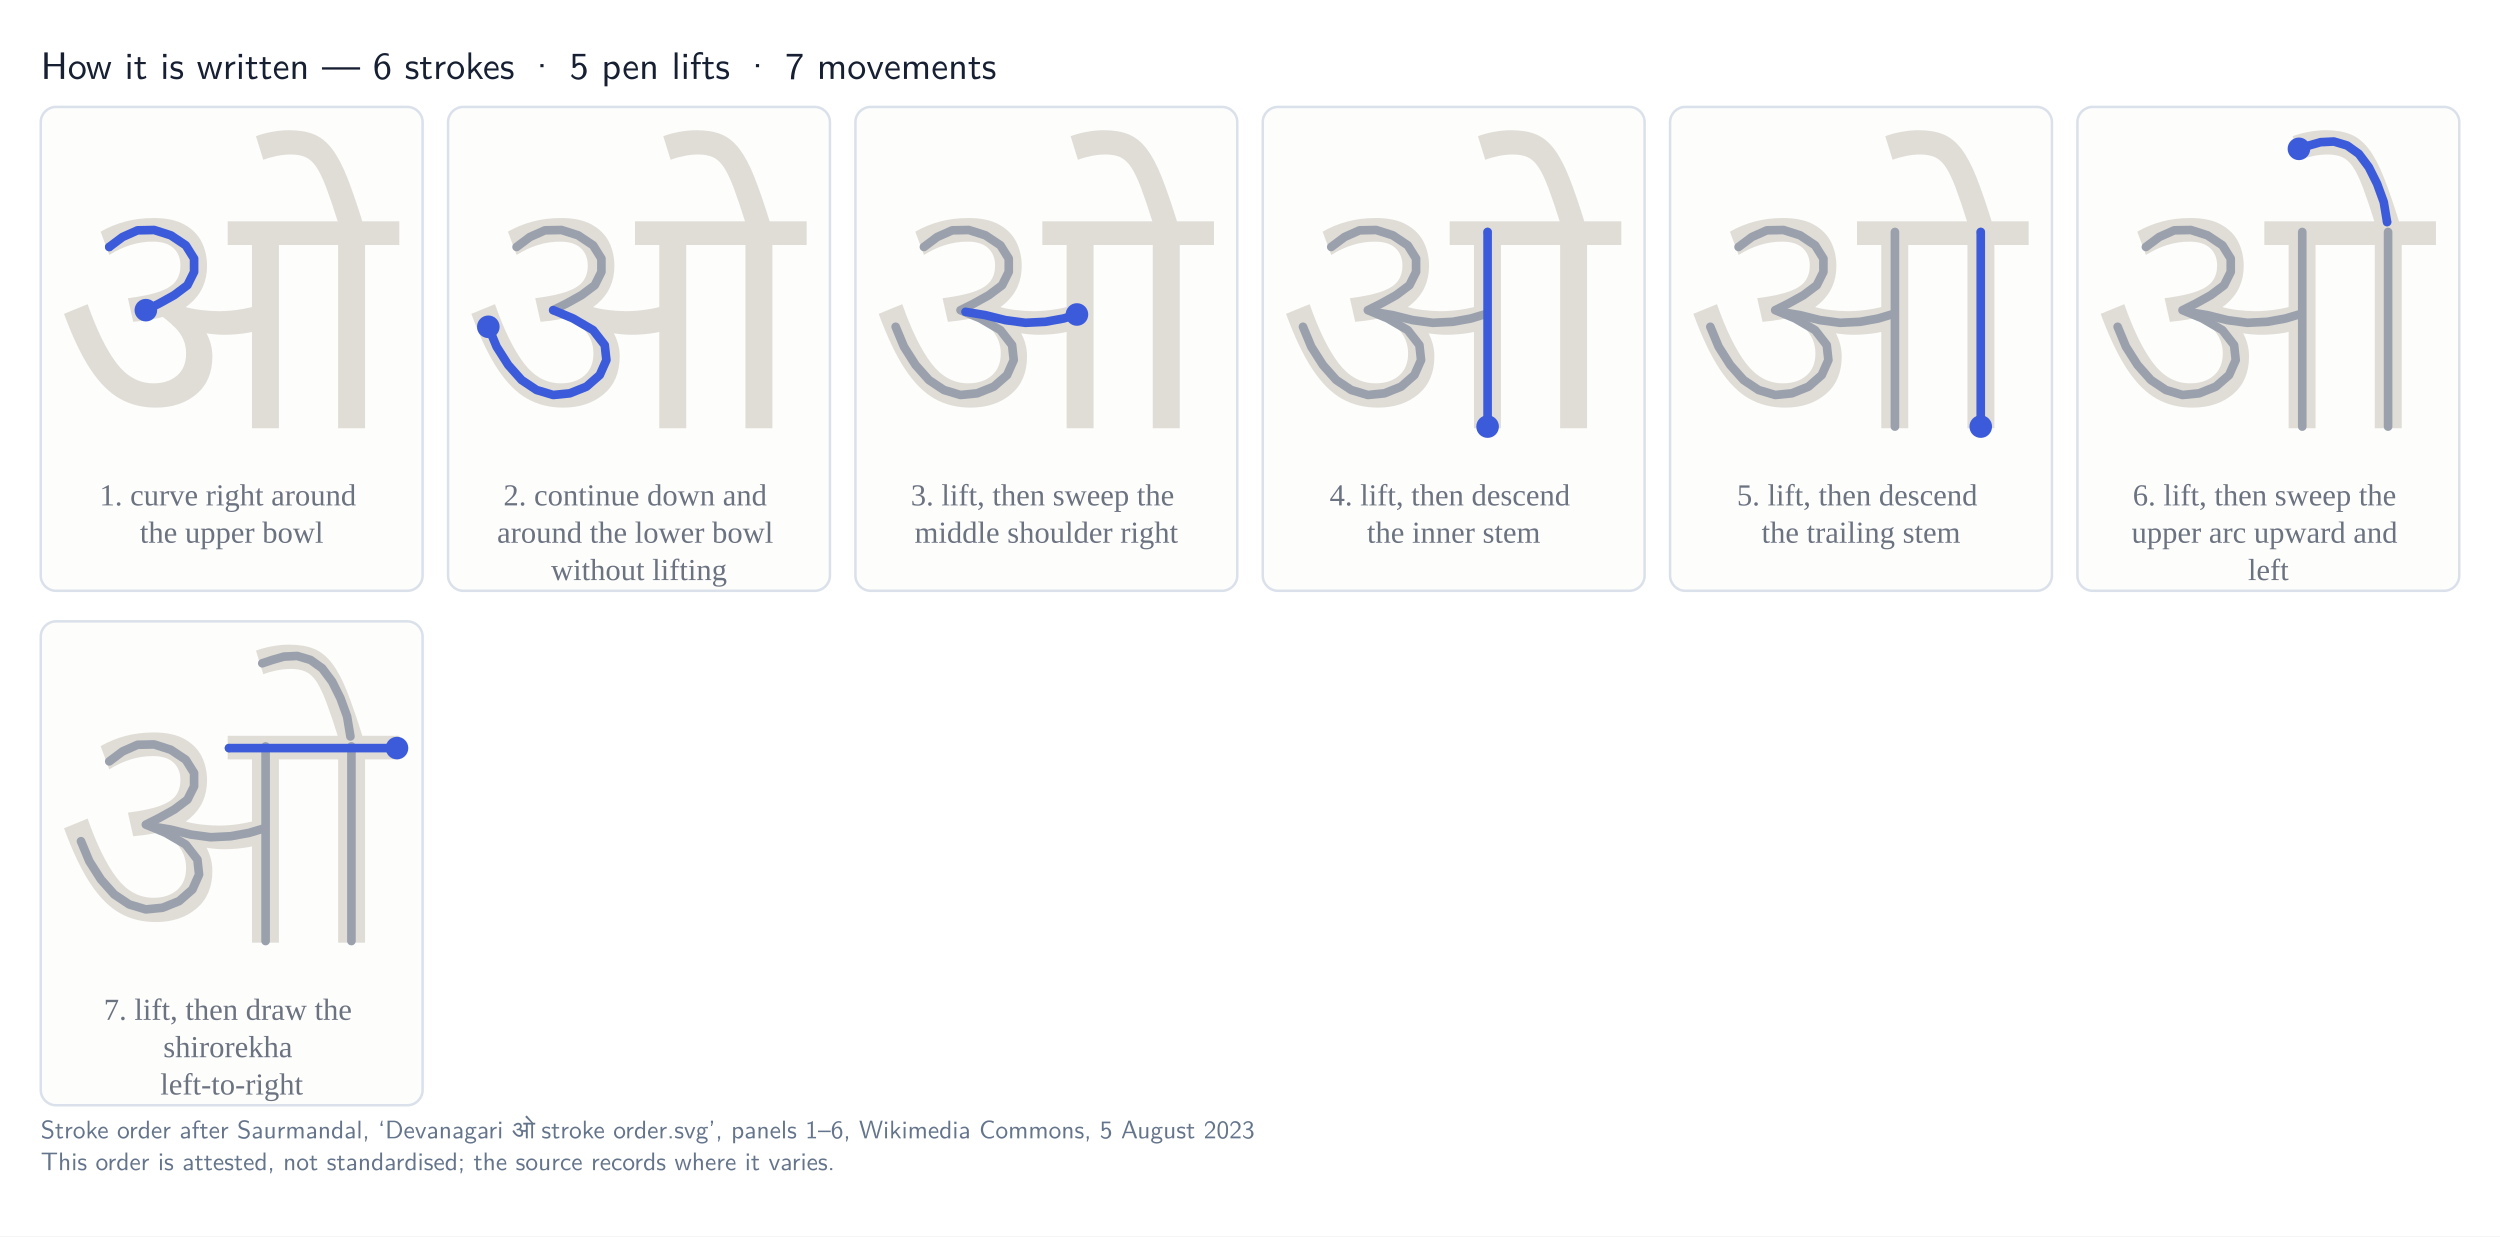
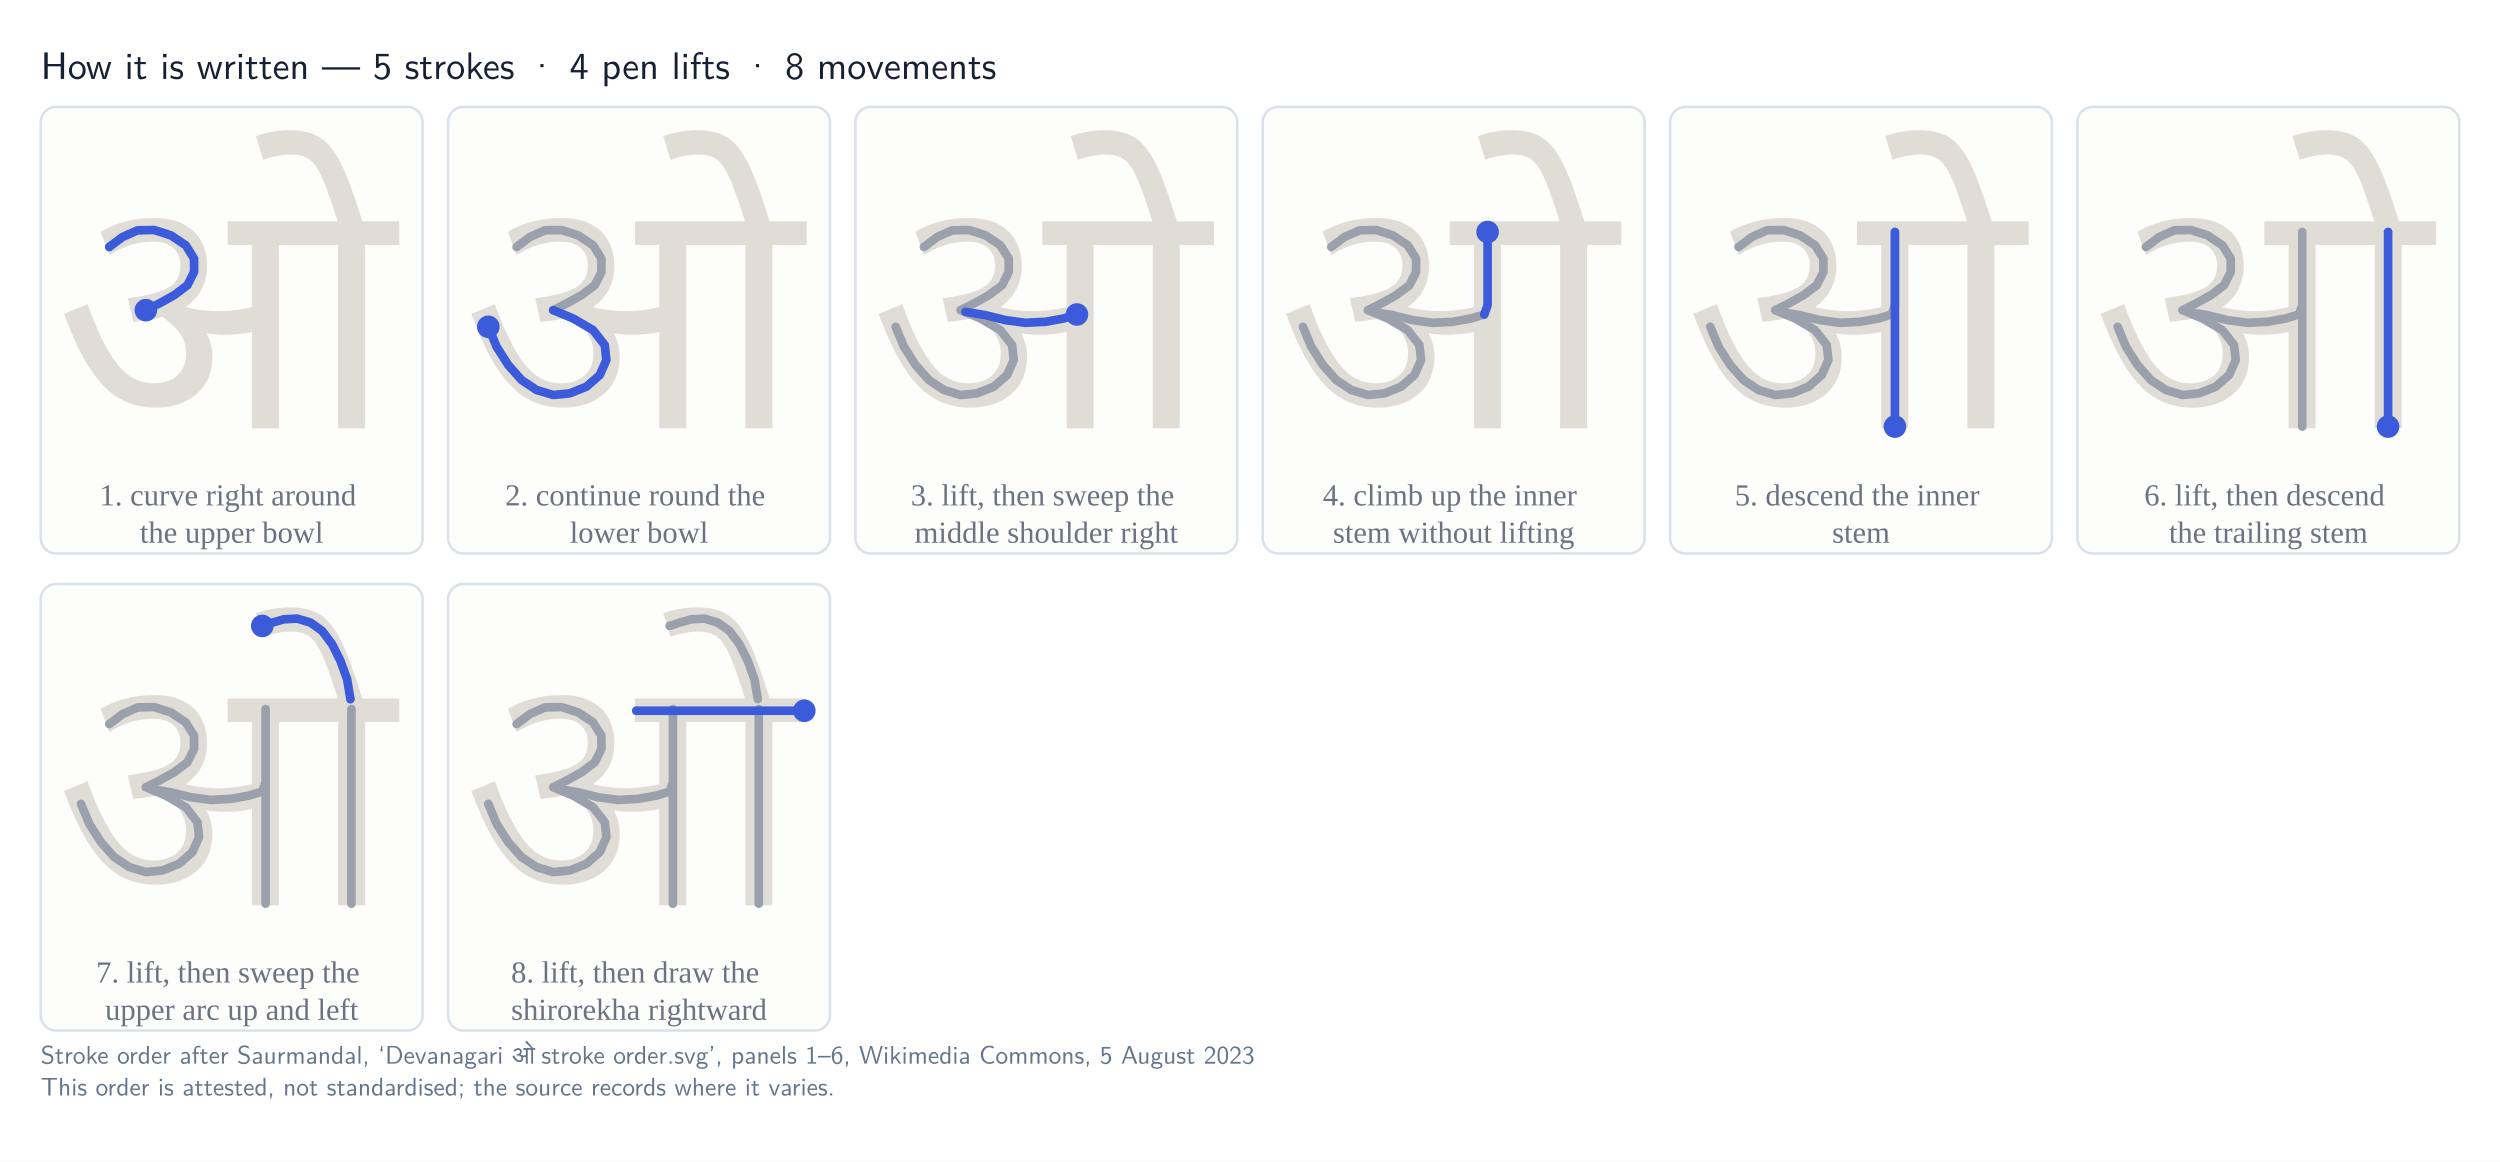
- <svg xmlns="http://www.w3.org/2000/svg" width="982" height="485.64" viewBox="0 0 982 485.64" role="img" aria-label="How to write ओ: 6 strokes · 5 pen lifts · 7 movements">
-   <rect x="0" y="0" width="982" height="485.64" fill="#ffffff" />
-   <text x="16" y="31" font-family="Latin Modern Sans, sans-serif" font-size="15" fill="#172033">How it is written — 6 strokes · 5 pen lifts · 7 movements</text>
-   <rect x="16" y="42" width="150" height="190.07" rx="6" fill="#fdfdfc" stroke="#dbe1ea" stroke-width="1" />
-   <svg x="16" y="42" width="150" height="190.07" viewBox="-41 -966 1148 1454.7" preserveAspectRatio="xMidYMid meet" overflow="hidden">
+ <svg xmlns="http://www.w3.org/2000/svg" width="982" height="456.3" viewBox="0 0 982 456.3" role="img" aria-label="How to write ओ: 5 strokes · 4 pen lifts · 8 movements">
+   <rect x="0" y="0" width="982" height="456.3" fill="#ffffff" />
+   <text x="16" y="31" font-family="Latin Modern Sans, sans-serif" font-size="15" fill="#172033">How it is written — 5 strokes · 4 pen lifts · 8 movements</text>
+   <rect x="16" y="42" width="150" height="175.4" rx="6" fill="#fdfdfc" stroke="#dbe1ea" stroke-width="1" />
+   <svg x="16" y="42" width="150" height="175.4" viewBox="-41 -966 1148 1342.4" preserveAspectRatio="xMidYMid meet" overflow="hidden">
    <g transform="scale(1,-1)">
      <path class="ductus__glyph" d="M675 551L675 0L594 0L594 551L521 551L521 622L779 622L779 551L675 551ZM299 632Q356 632 391.5 612Q427 592 443 559.5Q459 527 459 488Q459 418 407.5 374Q356 330 237 320L221 391Q284 399 318 411.5Q352 424 365.5 443Q379 462 379 489Q379 522 358 541.5Q337 561 296 561Q262 561 229.5 551Q197 541 165 521L139 591Q174 611 213.5 621.5Q253 632 299 632ZM475 216Q475 143 427 102.5Q379 62 305 62Q245 62 197.5 88.5Q150 115 109 176.5Q68 238 29 344L100 373Q141 256 187 195.5Q233 135 298 135Q342 135 369 158.5Q396 182 396 225Q396 269 364 301.5Q332 334 293 356L337 369L380 378Q394 367 411 351Q428 335 438 320L448 301Q461 282 468 260.5Q475 239 475 216ZM495 352Q530 352 569.5 359Q609 366 651 384L651 309Q617 293 582 287Q547 281 511 281Q486 281 456.5 285.5Q427 290 399 298L379 352L385 367Q411 359 440 355.5Q469 352 495 352ZM934 551L934 0L853 0L853 551L764 551L764 622L1037 622L1037 551L934 551ZM854 615Q833 682 817.5 723Q802 764 787.5 785.5Q773 807 755 815Q737 823 711 823Q690 823 668 818.5Q646 814 628 807L606 878Q627 886 654 891Q681 896 706 896Q750 896 780.5 883.5Q811 871 835 839.5Q859 808 880.5 753.5Q902 699 928 615L854 615Z" fill="#e0ddd6" fill-rule="nonzero" />
      <path class="ductus__done" d="M165 545 L165 545" fill="none" stroke="#9aa1ad" stroke-width="26" stroke-linecap="round" stroke-linejoin="round" />
      <path class="ductus__pen" d="M165 545 L205 575 L250 595 L300 596 L350 580 L395 550 L420 510 L420 470 L400 430 L360 400 L315 375 L275 355" fill="none" stroke="#3b5bdb" stroke-width="26" stroke-linecap="round" stroke-linejoin="round" />
      <circle class="ductus__tip" cx="275" cy="355" r="34" fill="#3b5bdb" />
    </g>
    <text class="ductus__caption" x="533" y="232" text-anchor="middle" font-size="92" fill="#6b7280">
      <tspan x="533" y="232">1. curve right around</tspan>
      <tspan x="533" y="344.2">the upper bowl</tspan>
    </text>
  </svg>
-   <rect x="176" y="42" width="150" height="190.07" rx="6" fill="#fdfdfc" stroke="#dbe1ea" stroke-width="1" />
-   <svg x="176" y="42" width="150" height="190.07" viewBox="-41 -966 1148 1454.7" preserveAspectRatio="xMidYMid meet" overflow="hidden">
+   <rect x="176" y="42" width="150" height="175.4" rx="6" fill="#fdfdfc" stroke="#dbe1ea" stroke-width="1" />
+   <svg x="176" y="42" width="150" height="175.4" viewBox="-41 -966 1148 1342.4" preserveAspectRatio="xMidYMid meet" overflow="hidden">
    <g transform="scale(1,-1)">
      <path class="ductus__glyph" d="M675 551L675 0L594 0L594 551L521 551L521 622L779 622L779 551L675 551ZM299 632Q356 632 391.5 612Q427 592 443 559.5Q459 527 459 488Q459 418 407.5 374Q356 330 237 320L221 391Q284 399 318 411.5Q352 424 365.5 443Q379 462 379 489Q379 522 358 541.5Q337 561 296 561Q262 561 229.5 551Q197 541 165 521L139 591Q174 611 213.5 621.5Q253 632 299 632ZM475 216Q475 143 427 102.5Q379 62 305 62Q245 62 197.5 88.5Q150 115 109 176.5Q68 238 29 344L100 373Q141 256 187 195.5Q233 135 298 135Q342 135 369 158.5Q396 182 396 225Q396 269 364 301.5Q332 334 293 356L337 369L380 378Q394 367 411 351Q428 335 438 320L448 301Q461 282 468 260.5Q475 239 475 216ZM495 352Q530 352 569.5 359Q609 366 651 384L651 309Q617 293 582 287Q547 281 511 281Q486 281 456.5 285.5Q427 290 399 298L379 352L385 367Q411 359 440 355.5Q469 352 495 352ZM934 551L934 0L853 0L853 551L764 551L764 622L1037 622L1037 551L934 551ZM854 615Q833 682 817.5 723Q802 764 787.5 785.5Q773 807 755 815Q737 823 711 823Q690 823 668 818.5Q646 814 628 807L606 878Q627 886 654 891Q681 896 706 896Q750 896 780.5 883.5Q811 871 835 839.5Q859 808 880.5 753.5Q902 699 928 615L854 615Z" fill="#e0ddd6" fill-rule="nonzero" />
      <path class="ductus__done" d="M165 545 L205 575 L250 595 L300 596 L350 580 L395 550 L420 510 L420 470 L400 430 L360 400 L315 375 L275 355 L275 355" fill="none" stroke="#9aa1ad" stroke-width="26" stroke-linecap="round" stroke-linejoin="round" />
      <path class="ductus__pen" d="M275 355 L335 330 L395 295 L430 250 L435 205 L415 160 L375 125 L325 105 L275 100 L225 115 L180 145 L140 190 L105 245 L80 305" fill="none" stroke="#3b5bdb" stroke-width="26" stroke-linecap="round" stroke-linejoin="round" />
      <circle class="ductus__tip" cx="80" cy="305" r="34" fill="#3b5bdb" />
    </g>
    <text class="ductus__caption" x="533" y="232" text-anchor="middle" font-size="92" fill="#6b7280">
-       <tspan x="533" y="232">2. continue down and</tspan>
-       <tspan x="533" y="344.2">around the lower bowl</tspan>
-       <tspan x="533" y="456.5">without lifting</tspan>
+       <tspan x="533" y="232">2. continue round the</tspan>
+       <tspan x="533" y="344.2">lower bowl</tspan>
    </text>
  </svg>
-   <rect x="336" y="42" width="150" height="190.07" rx="6" fill="#fdfdfc" stroke="#dbe1ea" stroke-width="1" />
-   <svg x="336" y="42" width="150" height="190.07" viewBox="-41 -966 1148 1454.7" preserveAspectRatio="xMidYMid meet" overflow="hidden">
+   <rect x="336" y="42" width="150" height="175.4" rx="6" fill="#fdfdfc" stroke="#dbe1ea" stroke-width="1" />
+   <svg x="336" y="42" width="150" height="175.4" viewBox="-41 -966 1148 1342.4" preserveAspectRatio="xMidYMid meet" overflow="hidden">
    <g transform="scale(1,-1)">
      <path class="ductus__glyph" d="M675 551L675 0L594 0L594 551L521 551L521 622L779 622L779 551L675 551ZM299 632Q356 632 391.5 612Q427 592 443 559.5Q459 527 459 488Q459 418 407.5 374Q356 330 237 320L221 391Q284 399 318 411.5Q352 424 365.5 443Q379 462 379 489Q379 522 358 541.5Q337 561 296 561Q262 561 229.5 551Q197 541 165 521L139 591Q174 611 213.5 621.5Q253 632 299 632ZM475 216Q475 143 427 102.5Q379 62 305 62Q245 62 197.5 88.5Q150 115 109 176.5Q68 238 29 344L100 373Q141 256 187 195.5Q233 135 298 135Q342 135 369 158.5Q396 182 396 225Q396 269 364 301.5Q332 334 293 356L337 369L380 378Q394 367 411 351Q428 335 438 320L448 301Q461 282 468 260.5Q475 239 475 216ZM495 352Q530 352 569.5 359Q609 366 651 384L651 309Q617 293 582 287Q547 281 511 281Q486 281 456.5 285.5Q427 290 399 298L379 352L385 367Q411 359 440 355.5Q469 352 495 352ZM934 551L934 0L853 0L853 551L764 551L764 622L1037 622L1037 551L934 551ZM854 615Q833 682 817.5 723Q802 764 787.5 785.5Q773 807 755 815Q737 823 711 823Q690 823 668 818.5Q646 814 628 807L606 878Q627 886 654 891Q681 896 706 896Q750 896 780.5 883.5Q811 871 835 839.5Q859 808 880.5 753.5Q902 699 928 615L854 615Z" fill="#e0ddd6" fill-rule="nonzero" />
      <path class="ductus__done" d="M165 545 L205 575 L250 595 L300 596 L350 580 L395 550 L420 510 L420 470 L400 430 L360 400 L315 375 L275 355 L335 330 L395 295 L430 250 L435 205 L415 160 L375 125 L325 105 L275 100 L225 115 L180 145 L140 190 L105 245 L80 305" fill="none" stroke="#9aa1ad" stroke-width="26" stroke-linecap="round" stroke-linejoin="round" />
      <path class="ductus__done" d="M290 350 L290 350" fill="none" stroke="#9aa1ad" stroke-width="26" stroke-linecap="round" stroke-linejoin="round" />
      <path class="ductus__pen" d="M290 350 L350 340 L410 325 L470 317 L530 320 L585 330 L625 342" fill="none" stroke="#3b5bdb" stroke-width="26" stroke-linecap="round" stroke-linejoin="round" />
      <circle class="ductus__tip" cx="625" cy="342" r="34" fill="#3b5bdb" />
    </g>
    <text class="ductus__caption" x="533" y="232" text-anchor="middle" font-size="92" fill="#6b7280">
      <tspan x="533" y="232">3. lift, then sweep the</tspan>
      <tspan x="533" y="344.2">middle shoulder right</tspan>
    </text>
  </svg>
-   <rect x="496" y="42" width="150" height="190.07" rx="6" fill="#fdfdfc" stroke="#dbe1ea" stroke-width="1" />
-   <svg x="496" y="42" width="150" height="190.07" viewBox="-41 -966 1148 1454.7" preserveAspectRatio="xMidYMid meet" overflow="hidden">
+   <rect x="496" y="42" width="150" height="175.4" rx="6" fill="#fdfdfc" stroke="#dbe1ea" stroke-width="1" />
+   <svg x="496" y="42" width="150" height="175.4" viewBox="-41 -966 1148 1342.4" preserveAspectRatio="xMidYMid meet" overflow="hidden">
    <g transform="scale(1,-1)">
      <path class="ductus__glyph" d="M675 551L675 0L594 0L594 551L521 551L521 622L779 622L779 551L675 551ZM299 632Q356 632 391.5 612Q427 592 443 559.5Q459 527 459 488Q459 418 407.5 374Q356 330 237 320L221 391Q284 399 318 411.5Q352 424 365.5 443Q379 462 379 489Q379 522 358 541.5Q337 561 296 561Q262 561 229.5 551Q197 541 165 521L139 591Q174 611 213.5 621.5Q253 632 299 632ZM475 216Q475 143 427 102.5Q379 62 305 62Q245 62 197.5 88.5Q150 115 109 176.5Q68 238 29 344L100 373Q141 256 187 195.5Q233 135 298 135Q342 135 369 158.5Q396 182 396 225Q396 269 364 301.5Q332 334 293 356L337 369L380 378Q394 367 411 351Q428 335 438 320L448 301Q461 282 468 260.5Q475 239 475 216ZM495 352Q530 352 569.5 359Q609 366 651 384L651 309Q617 293 582 287Q547 281 511 281Q486 281 456.5 285.5Q427 290 399 298L379 352L385 367Q411 359 440 355.5Q469 352 495 352ZM934 551L934 0L853 0L853 551L764 551L764 622L1037 622L1037 551L934 551ZM854 615Q833 682 817.5 723Q802 764 787.5 785.5Q773 807 755 815Q737 823 711 823Q690 823 668 818.5Q646 814 628 807L606 878Q627 886 654 891Q681 896 706 896Q750 896 780.5 883.5Q811 871 835 839.5Q859 808 880.5 753.5Q902 699 928 615L854 615Z" fill="#e0ddd6" fill-rule="nonzero" />
      <path class="ductus__done" d="M165 545 L205 575 L250 595 L300 596 L350 580 L395 550 L420 510 L420 470 L400 430 L360 400 L315 375 L275 355 L335 330 L395 295 L430 250 L435 205 L415 160 L375 125 L325 105 L275 100 L225 115 L180 145 L140 190 L105 245 L80 305" fill="none" stroke="#9aa1ad" stroke-width="26" stroke-linecap="round" stroke-linejoin="round" />
-       <path class="ductus__done" d="M290 350 L350 340 L410 325 L470 317 L530 320 L585 330 L625 342" fill="none" stroke="#9aa1ad" stroke-width="26" stroke-linecap="round" stroke-linejoin="round" />
-       <path class="ductus__done" d="M635 590 L635 590" fill="none" stroke="#9aa1ad" stroke-width="26" stroke-linecap="round" stroke-linejoin="round" />
+       <path class="ductus__done" d="M290 350 L350 340 L410 325 L470 317 L530 320 L585 330 L625 342 L625 342" fill="none" stroke="#9aa1ad" stroke-width="26" stroke-linecap="round" stroke-linejoin="round" />
+       <path class="ductus__pen" d="M625 342 L635 370 L635 443 L635 517 L635 590" fill="none" stroke="#3b5bdb" stroke-width="26" stroke-linecap="round" stroke-linejoin="round" />
+       <circle class="ductus__tip" cx="635" cy="590" r="34" fill="#3b5bdb" />
+     </g>
+     <text class="ductus__caption" x="533" y="232" text-anchor="middle" font-size="92" fill="#6b7280">
+       <tspan x="533" y="232">4. climb up the inner</tspan>
+       <tspan x="533" y="344.2">stem without lifting</tspan>
+     </text>
+   </svg>
+   <rect x="656" y="42" width="150" height="175.4" rx="6" fill="#fdfdfc" stroke="#dbe1ea" stroke-width="1" />
+   <svg x="656" y="42" width="150" height="175.4" viewBox="-41 -966 1148 1342.4" preserveAspectRatio="xMidYMid meet" overflow="hidden">
+     <g transform="scale(1,-1)">
+       <path class="ductus__glyph" d="M675 551L675 0L594 0L594 551L521 551L521 622L779 622L779 551L675 551ZM299 632Q356 632 391.5 612Q427 592 443 559.5Q459 527 459 488Q459 418 407.5 374Q356 330 237 320L221 391Q284 399 318 411.5Q352 424 365.5 443Q379 462 379 489Q379 522 358 541.5Q337 561 296 561Q262 561 229.5 551Q197 541 165 521L139 591Q174 611 213.5 621.5Q253 632 299 632ZM475 216Q475 143 427 102.5Q379 62 305 62Q245 62 197.5 88.5Q150 115 109 176.5Q68 238 29 344L100 373Q141 256 187 195.5Q233 135 298 135Q342 135 369 158.5Q396 182 396 225Q396 269 364 301.5Q332 334 293 356L337 369L380 378Q394 367 411 351Q428 335 438 320L448 301Q461 282 468 260.5Q475 239 475 216ZM495 352Q530 352 569.5 359Q609 366 651 384L651 309Q617 293 582 287Q547 281 511 281Q486 281 456.5 285.5Q427 290 399 298L379 352L385 367Q411 359 440 355.5Q469 352 495 352ZM934 551L934 0L853 0L853 551L764 551L764 622L1037 622L1037 551L934 551ZM854 615Q833 682 817.5 723Q802 764 787.5 785.5Q773 807 755 815Q737 823 711 823Q690 823 668 818.5Q646 814 628 807L606 878Q627 886 654 891Q681 896 706 896Q750 896 780.5 883.5Q811 871 835 839.5Q859 808 880.5 753.5Q902 699 928 615L854 615Z" fill="#e0ddd6" fill-rule="nonzero" />
+       <path class="ductus__done" d="M165 545 L205 575 L250 595 L300 596 L350 580 L395 550 L420 510 L420 470 L400 430 L360 400 L315 375 L275 355 L335 330 L395 295 L430 250 L435 205 L415 160 L375 125 L325 105 L275 100 L225 115 L180 145 L140 190 L105 245 L80 305" fill="none" stroke="#9aa1ad" stroke-width="26" stroke-linecap="round" stroke-linejoin="round" />
+       <path class="ductus__done" d="M290 350 L350 340 L410 325 L470 317 L530 320 L585 330 L625 342 L635 370 L635 443 L635 517 L635 590 L635 590" fill="none" stroke="#9aa1ad" stroke-width="26" stroke-linecap="round" stroke-linejoin="round" />
      <path class="ductus__pen" d="M635 590 L635 500 L635 410 L635 320 L635 230 L635 140 L635 50 L635 5" fill="none" stroke="#3b5bdb" stroke-width="26" stroke-linecap="round" stroke-linejoin="round" />
      <circle class="ductus__tip" cx="635" cy="5" r="34" fill="#3b5bdb" />
    </g>
    <text class="ductus__caption" x="533" y="232" text-anchor="middle" font-size="92" fill="#6b7280">
-       <tspan x="533" y="232">4. lift, then descend</tspan>
-       <tspan x="533" y="344.2">the inner stem</tspan>
+       <tspan x="533" y="232">5. descend the inner</tspan>
+       <tspan x="533" y="344.2">stem</tspan>
    </text>
  </svg>
-   <rect x="656" y="42" width="150" height="190.07" rx="6" fill="#fdfdfc" stroke="#dbe1ea" stroke-width="1" />
-   <svg x="656" y="42" width="150" height="190.07" viewBox="-41 -966 1148 1454.7" preserveAspectRatio="xMidYMid meet" overflow="hidden">
+   <rect x="816" y="42" width="150" height="175.4" rx="6" fill="#fdfdfc" stroke="#dbe1ea" stroke-width="1" />
+   <svg x="816" y="42" width="150" height="175.4" viewBox="-41 -966 1148 1342.4" preserveAspectRatio="xMidYMid meet" overflow="hidden">
    <g transform="scale(1,-1)">
      <path class="ductus__glyph" d="M675 551L675 0L594 0L594 551L521 551L521 622L779 622L779 551L675 551ZM299 632Q356 632 391.5 612Q427 592 443 559.5Q459 527 459 488Q459 418 407.5 374Q356 330 237 320L221 391Q284 399 318 411.5Q352 424 365.5 443Q379 462 379 489Q379 522 358 541.5Q337 561 296 561Q262 561 229.5 551Q197 541 165 521L139 591Q174 611 213.5 621.5Q253 632 299 632ZM475 216Q475 143 427 102.5Q379 62 305 62Q245 62 197.5 88.5Q150 115 109 176.5Q68 238 29 344L100 373Q141 256 187 195.5Q233 135 298 135Q342 135 369 158.5Q396 182 396 225Q396 269 364 301.5Q332 334 293 356L337 369L380 378Q394 367 411 351Q428 335 438 320L448 301Q461 282 468 260.5Q475 239 475 216ZM495 352Q530 352 569.5 359Q609 366 651 384L651 309Q617 293 582 287Q547 281 511 281Q486 281 456.5 285.5Q427 290 399 298L379 352L385 367Q411 359 440 355.5Q469 352 495 352ZM934 551L934 0L853 0L853 551L764 551L764 622L1037 622L1037 551L934 551ZM854 615Q833 682 817.5 723Q802 764 787.5 785.5Q773 807 755 815Q737 823 711 823Q690 823 668 818.5Q646 814 628 807L606 878Q627 886 654 891Q681 896 706 896Q750 896 780.5 883.5Q811 871 835 839.5Q859 808 880.5 753.5Q902 699 928 615L854 615Z" fill="#e0ddd6" fill-rule="nonzero" />
      <path class="ductus__done" d="M165 545 L205 575 L250 595 L300 596 L350 580 L395 550 L420 510 L420 470 L400 430 L360 400 L315 375 L275 355 L335 330 L395 295 L430 250 L435 205 L415 160 L375 125 L325 105 L275 100 L225 115 L180 145 L140 190 L105 245 L80 305" fill="none" stroke="#9aa1ad" stroke-width="26" stroke-linecap="round" stroke-linejoin="round" />
-       <path class="ductus__done" d="M290 350 L350 340 L410 325 L470 317 L530 320 L585 330 L625 342" fill="none" stroke="#9aa1ad" stroke-width="26" stroke-linecap="round" stroke-linejoin="round" />
-       <path class="ductus__done" d="M635 590 L635 500 L635 410 L635 320 L635 230 L635 140 L635 50 L635 5" fill="none" stroke="#9aa1ad" stroke-width="26" stroke-linecap="round" stroke-linejoin="round" />
+       <path class="ductus__done" d="M290 350 L350 340 L410 325 L470 317 L530 320 L585 330 L625 342 L635 370 L635 443 L635 517 L635 590 L635 500 L635 410 L635 320 L635 230 L635 140 L635 50 L635 5" fill="none" stroke="#9aa1ad" stroke-width="26" stroke-linecap="round" stroke-linejoin="round" />
      <path class="ductus__done" d="M893 590 L893 590" fill="none" stroke="#9aa1ad" stroke-width="26" stroke-linecap="round" stroke-linejoin="round" />
      <path class="ductus__pen" d="M893 590 L893 500 L893 410 L893 320 L893 230 L893 140 L893 50 L893 5" fill="none" stroke="#3b5bdb" stroke-width="26" stroke-linecap="round" stroke-linejoin="round" />
      <circle class="ductus__tip" cx="893" cy="5" r="34" fill="#3b5bdb" />
    </g>
    <text class="ductus__caption" x="533" y="232" text-anchor="middle" font-size="92" fill="#6b7280">
-       <tspan x="533" y="232">5. lift, then descend</tspan>
+       <tspan x="533" y="232">6. lift, then descend</tspan>
      <tspan x="533" y="344.2">the trailing stem</tspan>
    </text>
  </svg>
-   <rect x="816" y="42" width="150" height="190.07" rx="6" fill="#fdfdfc" stroke="#dbe1ea" stroke-width="1" />
-   <svg x="816" y="42" width="150" height="190.07" viewBox="-41 -966 1148 1454.7" preserveAspectRatio="xMidYMid meet" overflow="hidden">
+   <rect x="16" y="229.4" width="150" height="175.4" rx="6" fill="#fdfdfc" stroke="#dbe1ea" stroke-width="1" />
+   <svg x="16" y="229.4" width="150" height="175.4" viewBox="-41 -966 1148 1342.4" preserveAspectRatio="xMidYMid meet" overflow="hidden">
    <g transform="scale(1,-1)">
      <path class="ductus__glyph" d="M675 551L675 0L594 0L594 551L521 551L521 622L779 622L779 551L675 551ZM299 632Q356 632 391.5 612Q427 592 443 559.5Q459 527 459 488Q459 418 407.5 374Q356 330 237 320L221 391Q284 399 318 411.5Q352 424 365.5 443Q379 462 379 489Q379 522 358 541.5Q337 561 296 561Q262 561 229.5 551Q197 541 165 521L139 591Q174 611 213.5 621.5Q253 632 299 632ZM475 216Q475 143 427 102.5Q379 62 305 62Q245 62 197.5 88.5Q150 115 109 176.5Q68 238 29 344L100 373Q141 256 187 195.5Q233 135 298 135Q342 135 369 158.5Q396 182 396 225Q396 269 364 301.5Q332 334 293 356L337 369L380 378Q394 367 411 351Q428 335 438 320L448 301Q461 282 468 260.5Q475 239 475 216ZM495 352Q530 352 569.5 359Q609 366 651 384L651 309Q617 293 582 287Q547 281 511 281Q486 281 456.5 285.5Q427 290 399 298L379 352L385 367Q411 359 440 355.5Q469 352 495 352ZM934 551L934 0L853 0L853 551L764 551L764 622L1037 622L1037 551L934 551ZM854 615Q833 682 817.5 723Q802 764 787.5 785.5Q773 807 755 815Q737 823 711 823Q690 823 668 818.5Q646 814 628 807L606 878Q627 886 654 891Q681 896 706 896Q750 896 780.5 883.5Q811 871 835 839.5Q859 808 880.5 753.5Q902 699 928 615L854 615Z" fill="#e0ddd6" fill-rule="nonzero" />
      <path class="ductus__done" d="M165 545 L205 575 L250 595 L300 596 L350 580 L395 550 L420 510 L420 470 L400 430 L360 400 L315 375 L275 355 L335 330 L395 295 L430 250 L435 205 L415 160 L375 125 L325 105 L275 100 L225 115 L180 145 L140 190 L105 245 L80 305" fill="none" stroke="#9aa1ad" stroke-width="26" stroke-linecap="round" stroke-linejoin="round" />
-       <path class="ductus__done" d="M290 350 L350 340 L410 325 L470 317 L530 320 L585 330 L625 342" fill="none" stroke="#9aa1ad" stroke-width="26" stroke-linecap="round" stroke-linejoin="round" />
-       <path class="ductus__done" d="M635 590 L635 500 L635 410 L635 320 L635 230 L635 140 L635 50 L635 5" fill="none" stroke="#9aa1ad" stroke-width="26" stroke-linecap="round" stroke-linejoin="round" />
+       <path class="ductus__done" d="M290 350 L350 340 L410 325 L470 317 L530 320 L585 330 L625 342 L635 370 L635 443 L635 517 L635 590 L635 500 L635 410 L635 320 L635 230 L635 140 L635 50 L635 5" fill="none" stroke="#9aa1ad" stroke-width="26" stroke-linecap="round" stroke-linejoin="round" />
      <path class="ductus__done" d="M893 590 L893 500 L893 410 L893 320 L893 230 L893 140 L893 50 L893 5" fill="none" stroke="#9aa1ad" stroke-width="26" stroke-linecap="round" stroke-linejoin="round" />
      <path class="ductus__done" d="M890 620 L890 620" fill="none" stroke="#9aa1ad" stroke-width="26" stroke-linecap="round" stroke-linejoin="round" />
      <path class="ductus__pen" d="M890 620 L880 680 L860 735 L835 785 L805 825 L770 850 L730 862 L690 860 L655 850 L625 840" fill="none" stroke="#3b5bdb" stroke-width="26" stroke-linecap="round" stroke-linejoin="round" />
      <circle class="ductus__tip" cx="625" cy="840" r="34" fill="#3b5bdb" />
    </g>
    <text class="ductus__caption" x="533" y="232" text-anchor="middle" font-size="92" fill="#6b7280">
-       <tspan x="533" y="232">6. lift, then sweep the</tspan>
-       <tspan x="533" y="344.2">upper arc upward and</tspan>
-       <tspan x="533" y="456.5">left</tspan>
+       <tspan x="533" y="232">7. lift, then sweep the</tspan>
+       <tspan x="533" y="344.2">upper arc up and left</tspan>
    </text>
  </svg>
-   <rect x="16" y="244.07" width="150" height="190.07" rx="6" fill="#fdfdfc" stroke="#dbe1ea" stroke-width="1" />
-   <svg x="16" y="244.07" width="150" height="190.07" viewBox="-41 -966 1148 1454.7" preserveAspectRatio="xMidYMid meet" overflow="hidden">
+   <rect x="176" y="229.4" width="150" height="175.4" rx="6" fill="#fdfdfc" stroke="#dbe1ea" stroke-width="1" />
+   <svg x="176" y="229.4" width="150" height="175.4" viewBox="-41 -966 1148 1342.4" preserveAspectRatio="xMidYMid meet" overflow="hidden">
    <g transform="scale(1,-1)">
      <path class="ductus__glyph" d="M675 551L675 0L594 0L594 551L521 551L521 622L779 622L779 551L675 551ZM299 632Q356 632 391.5 612Q427 592 443 559.5Q459 527 459 488Q459 418 407.5 374Q356 330 237 320L221 391Q284 399 318 411.5Q352 424 365.5 443Q379 462 379 489Q379 522 358 541.5Q337 561 296 561Q262 561 229.5 551Q197 541 165 521L139 591Q174 611 213.5 621.5Q253 632 299 632ZM475 216Q475 143 427 102.5Q379 62 305 62Q245 62 197.5 88.5Q150 115 109 176.5Q68 238 29 344L100 373Q141 256 187 195.5Q233 135 298 135Q342 135 369 158.5Q396 182 396 225Q396 269 364 301.5Q332 334 293 356L337 369L380 378Q394 367 411 351Q428 335 438 320L448 301Q461 282 468 260.5Q475 239 475 216ZM495 352Q530 352 569.5 359Q609 366 651 384L651 309Q617 293 582 287Q547 281 511 281Q486 281 456.5 285.5Q427 290 399 298L379 352L385 367Q411 359 440 355.5Q469 352 495 352ZM934 551L934 0L853 0L853 551L764 551L764 622L1037 622L1037 551L934 551ZM854 615Q833 682 817.5 723Q802 764 787.5 785.5Q773 807 755 815Q737 823 711 823Q690 823 668 818.5Q646 814 628 807L606 878Q627 886 654 891Q681 896 706 896Q750 896 780.5 883.5Q811 871 835 839.5Q859 808 880.5 753.5Q902 699 928 615L854 615Z" fill="#e0ddd6" fill-rule="nonzero" />
      <path class="ductus__done" d="M165 545 L205 575 L250 595 L300 596 L350 580 L395 550 L420 510 L420 470 L400 430 L360 400 L315 375 L275 355 L335 330 L395 295 L430 250 L435 205 L415 160 L375 125 L325 105 L275 100 L225 115 L180 145 L140 190 L105 245 L80 305" fill="none" stroke="#9aa1ad" stroke-width="26" stroke-linecap="round" stroke-linejoin="round" />
-       <path class="ductus__done" d="M290 350 L350 340 L410 325 L470 317 L530 320 L585 330 L625 342" fill="none" stroke="#9aa1ad" stroke-width="26" stroke-linecap="round" stroke-linejoin="round" />
-       <path class="ductus__done" d="M635 590 L635 500 L635 410 L635 320 L635 230 L635 140 L635 50 L635 5" fill="none" stroke="#9aa1ad" stroke-width="26" stroke-linecap="round" stroke-linejoin="round" />
+       <path class="ductus__done" d="M290 350 L350 340 L410 325 L470 317 L530 320 L585 330 L625 342 L635 370 L635 443 L635 517 L635 590 L635 500 L635 410 L635 320 L635 230 L635 140 L635 50 L635 5" fill="none" stroke="#9aa1ad" stroke-width="26" stroke-linecap="round" stroke-linejoin="round" />
      <path class="ductus__done" d="M893 590 L893 500 L893 410 L893 320 L893 230 L893 140 L893 50 L893 5" fill="none" stroke="#9aa1ad" stroke-width="26" stroke-linecap="round" stroke-linejoin="round" />
      <path class="ductus__done" d="M890 620 L880 680 L860 735 L835 785 L805 825 L770 850 L730 862 L690 860 L655 850 L625 840" fill="none" stroke="#9aa1ad" stroke-width="26" stroke-linecap="round" stroke-linejoin="round" />
      <path class="ductus__done" d="M525 585 L525 585" fill="none" stroke="#9aa1ad" stroke-width="26" stroke-linecap="round" stroke-linejoin="round" />
      <path class="ductus__pen" d="M525 585 L610 585 L695 585 L780 585 L865 585 L950 585 L1030 585" fill="none" stroke="#3b5bdb" stroke-width="26" stroke-linecap="round" stroke-linejoin="round" />
      <circle class="ductus__tip" cx="1030" cy="585" r="34" fill="#3b5bdb" />
    </g>
    <text class="ductus__caption" x="533" y="232" text-anchor="middle" font-size="92" fill="#6b7280">
-       <tspan x="533" y="232">7. lift, then draw the</tspan>
-       <tspan x="533" y="344.2">shirorekha</tspan>
-       <tspan x="533" y="456.5">left-to-right</tspan>
+       <tspan x="533" y="232">8. lift, then draw the</tspan>
+       <tspan x="533" y="344.2">shirorekha rightward</tspan>
    </text>
  </svg>
-   <text x="16" y="447.14" font-family="Latin Modern Sans, sans-serif" font-size="10" fill="#64748b">Stroke order after Saurmandal, ‘Devanagari ओ stroke order.svg’, panels 1–6, Wikimedia Commons, 5 August 2023</text>
-   <text x="16" y="459.64" font-family="Latin Modern Sans, sans-serif" font-size="10" fill="#64748b">This order is attested, not standardised; the source records where it varies.</text>
+   <text x="16" y="417.8" font-family="Latin Modern Sans, sans-serif" font-size="10" fill="#64748b">Stroke order after Saurmandal, ‘Devanagari ओ stroke order.svg’, panels 1–6, Wikimedia Commons, 5 August 2023</text>
+   <text x="16" y="430.3" font-family="Latin Modern Sans, sans-serif" font-size="10" fill="#64748b">This order is attested, not standardised; the source records where it varies.</text>
</svg>
